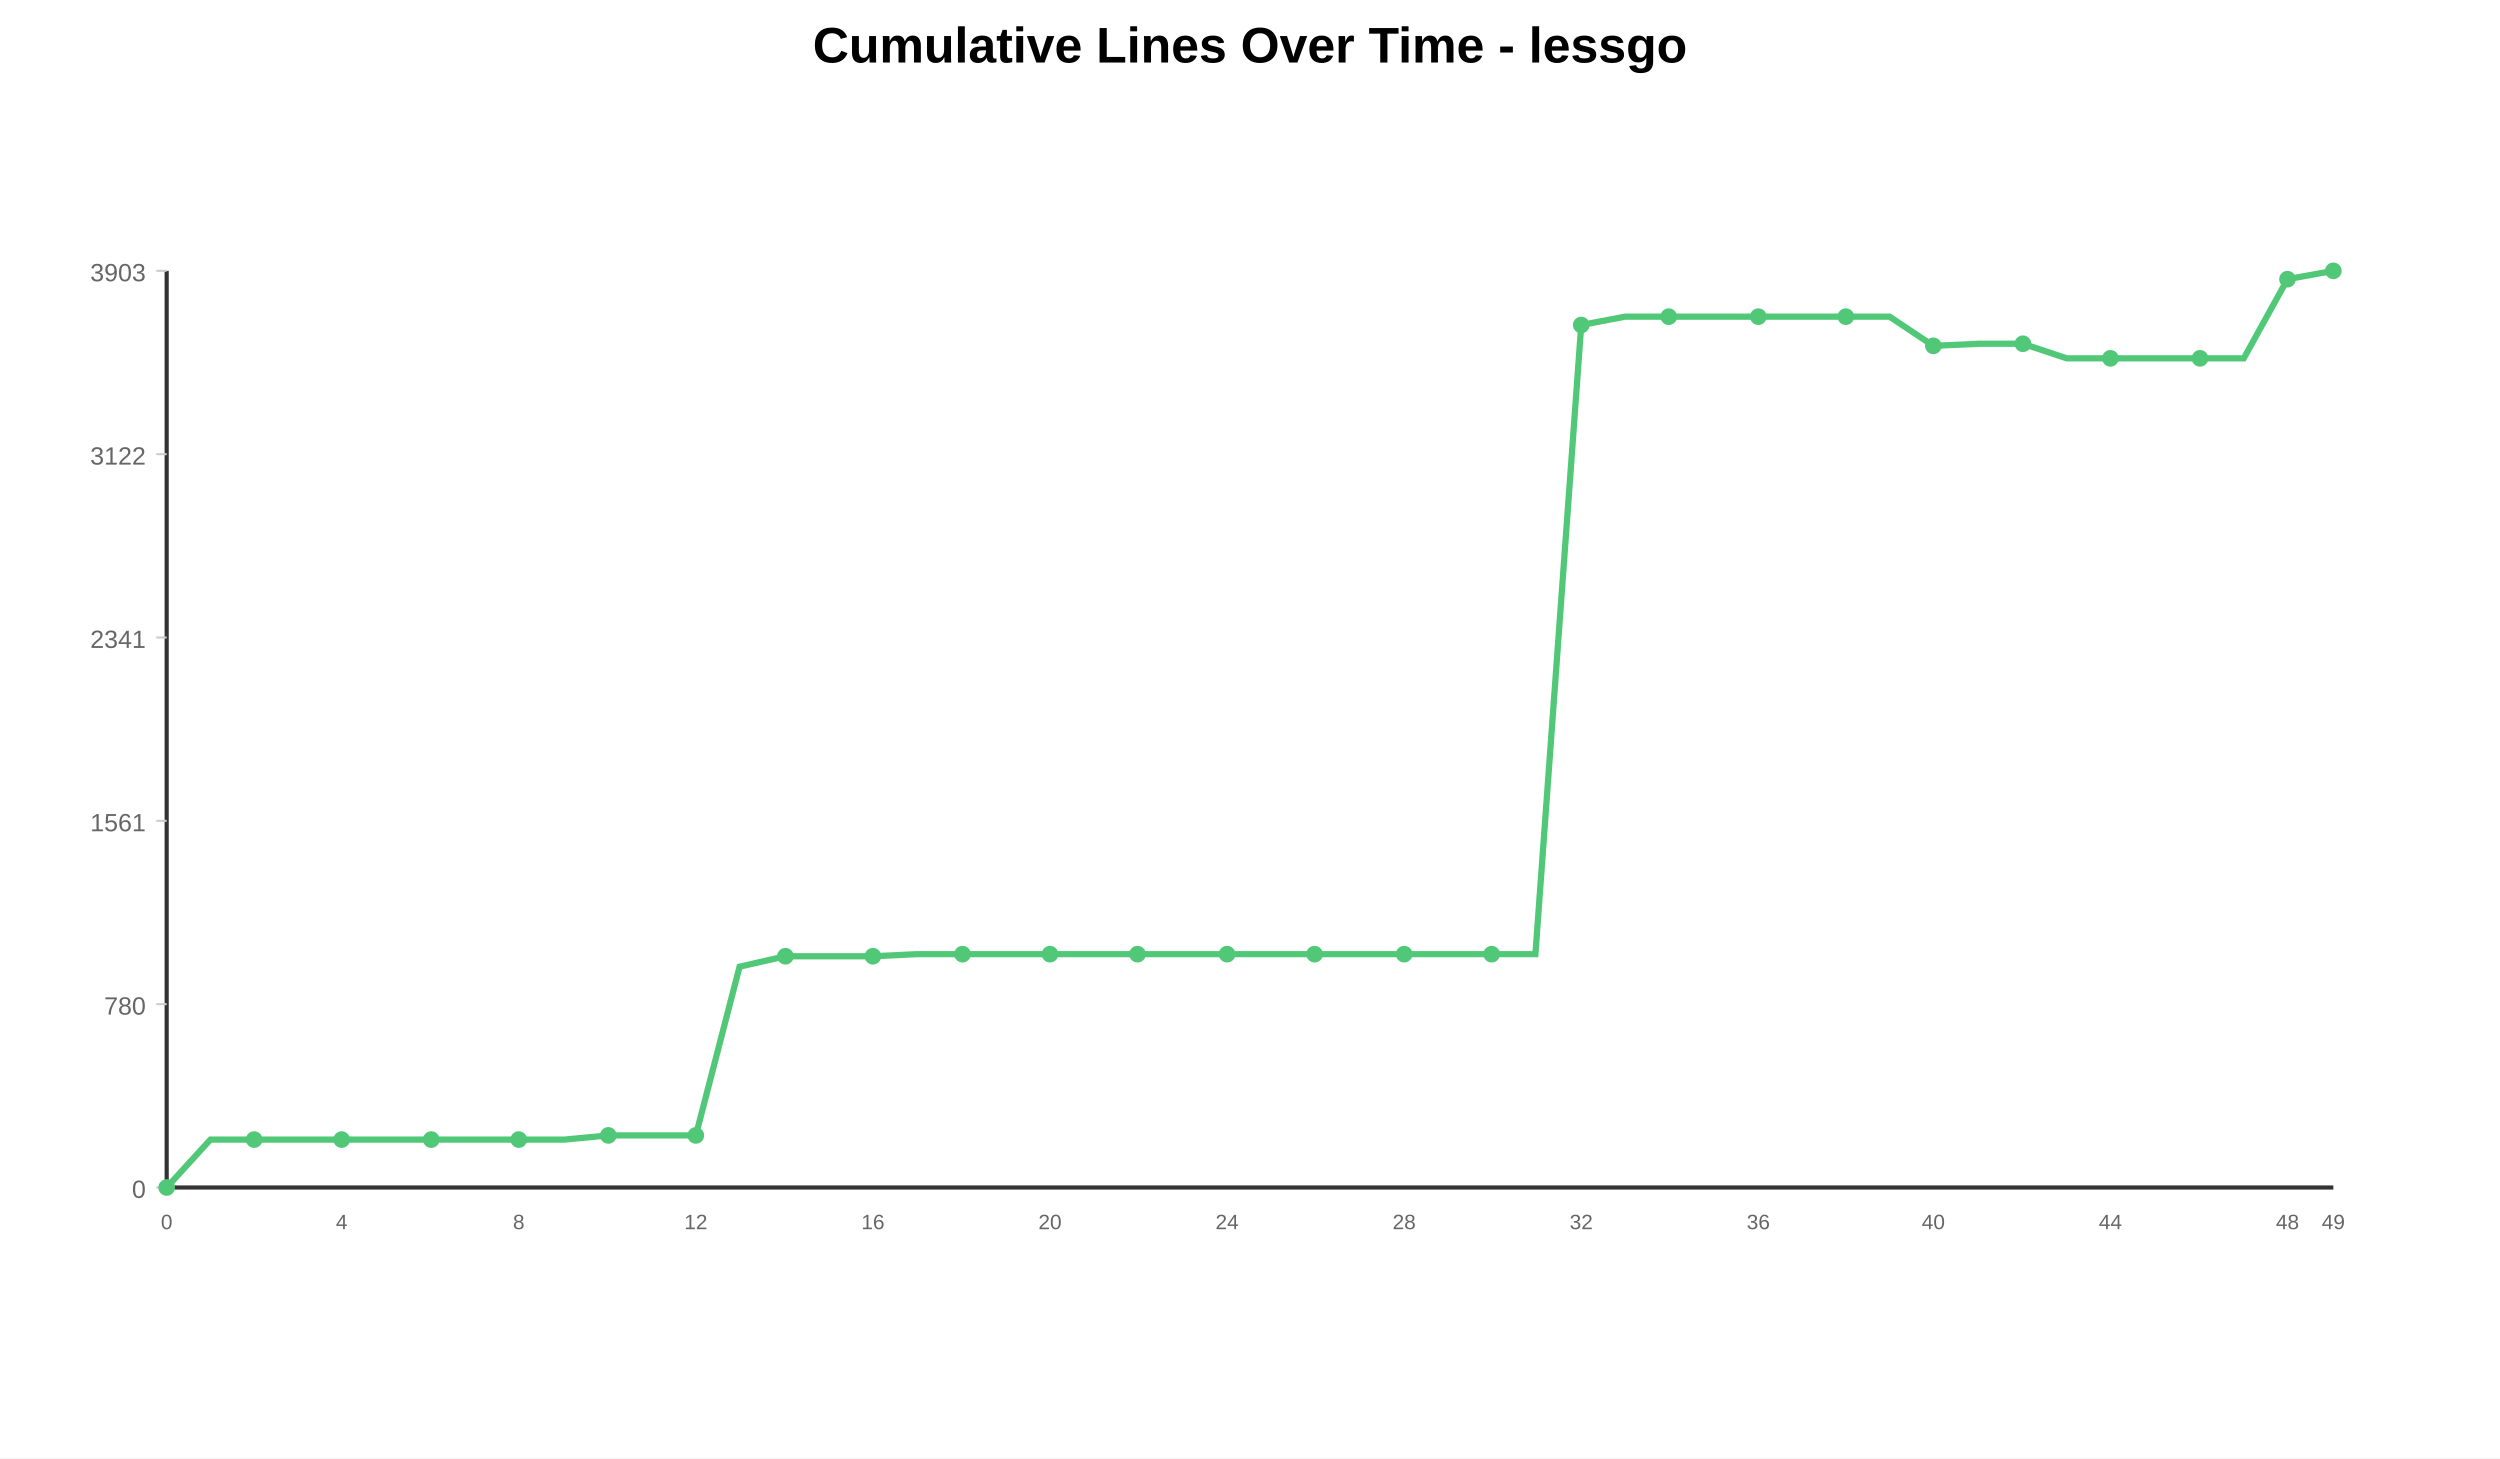
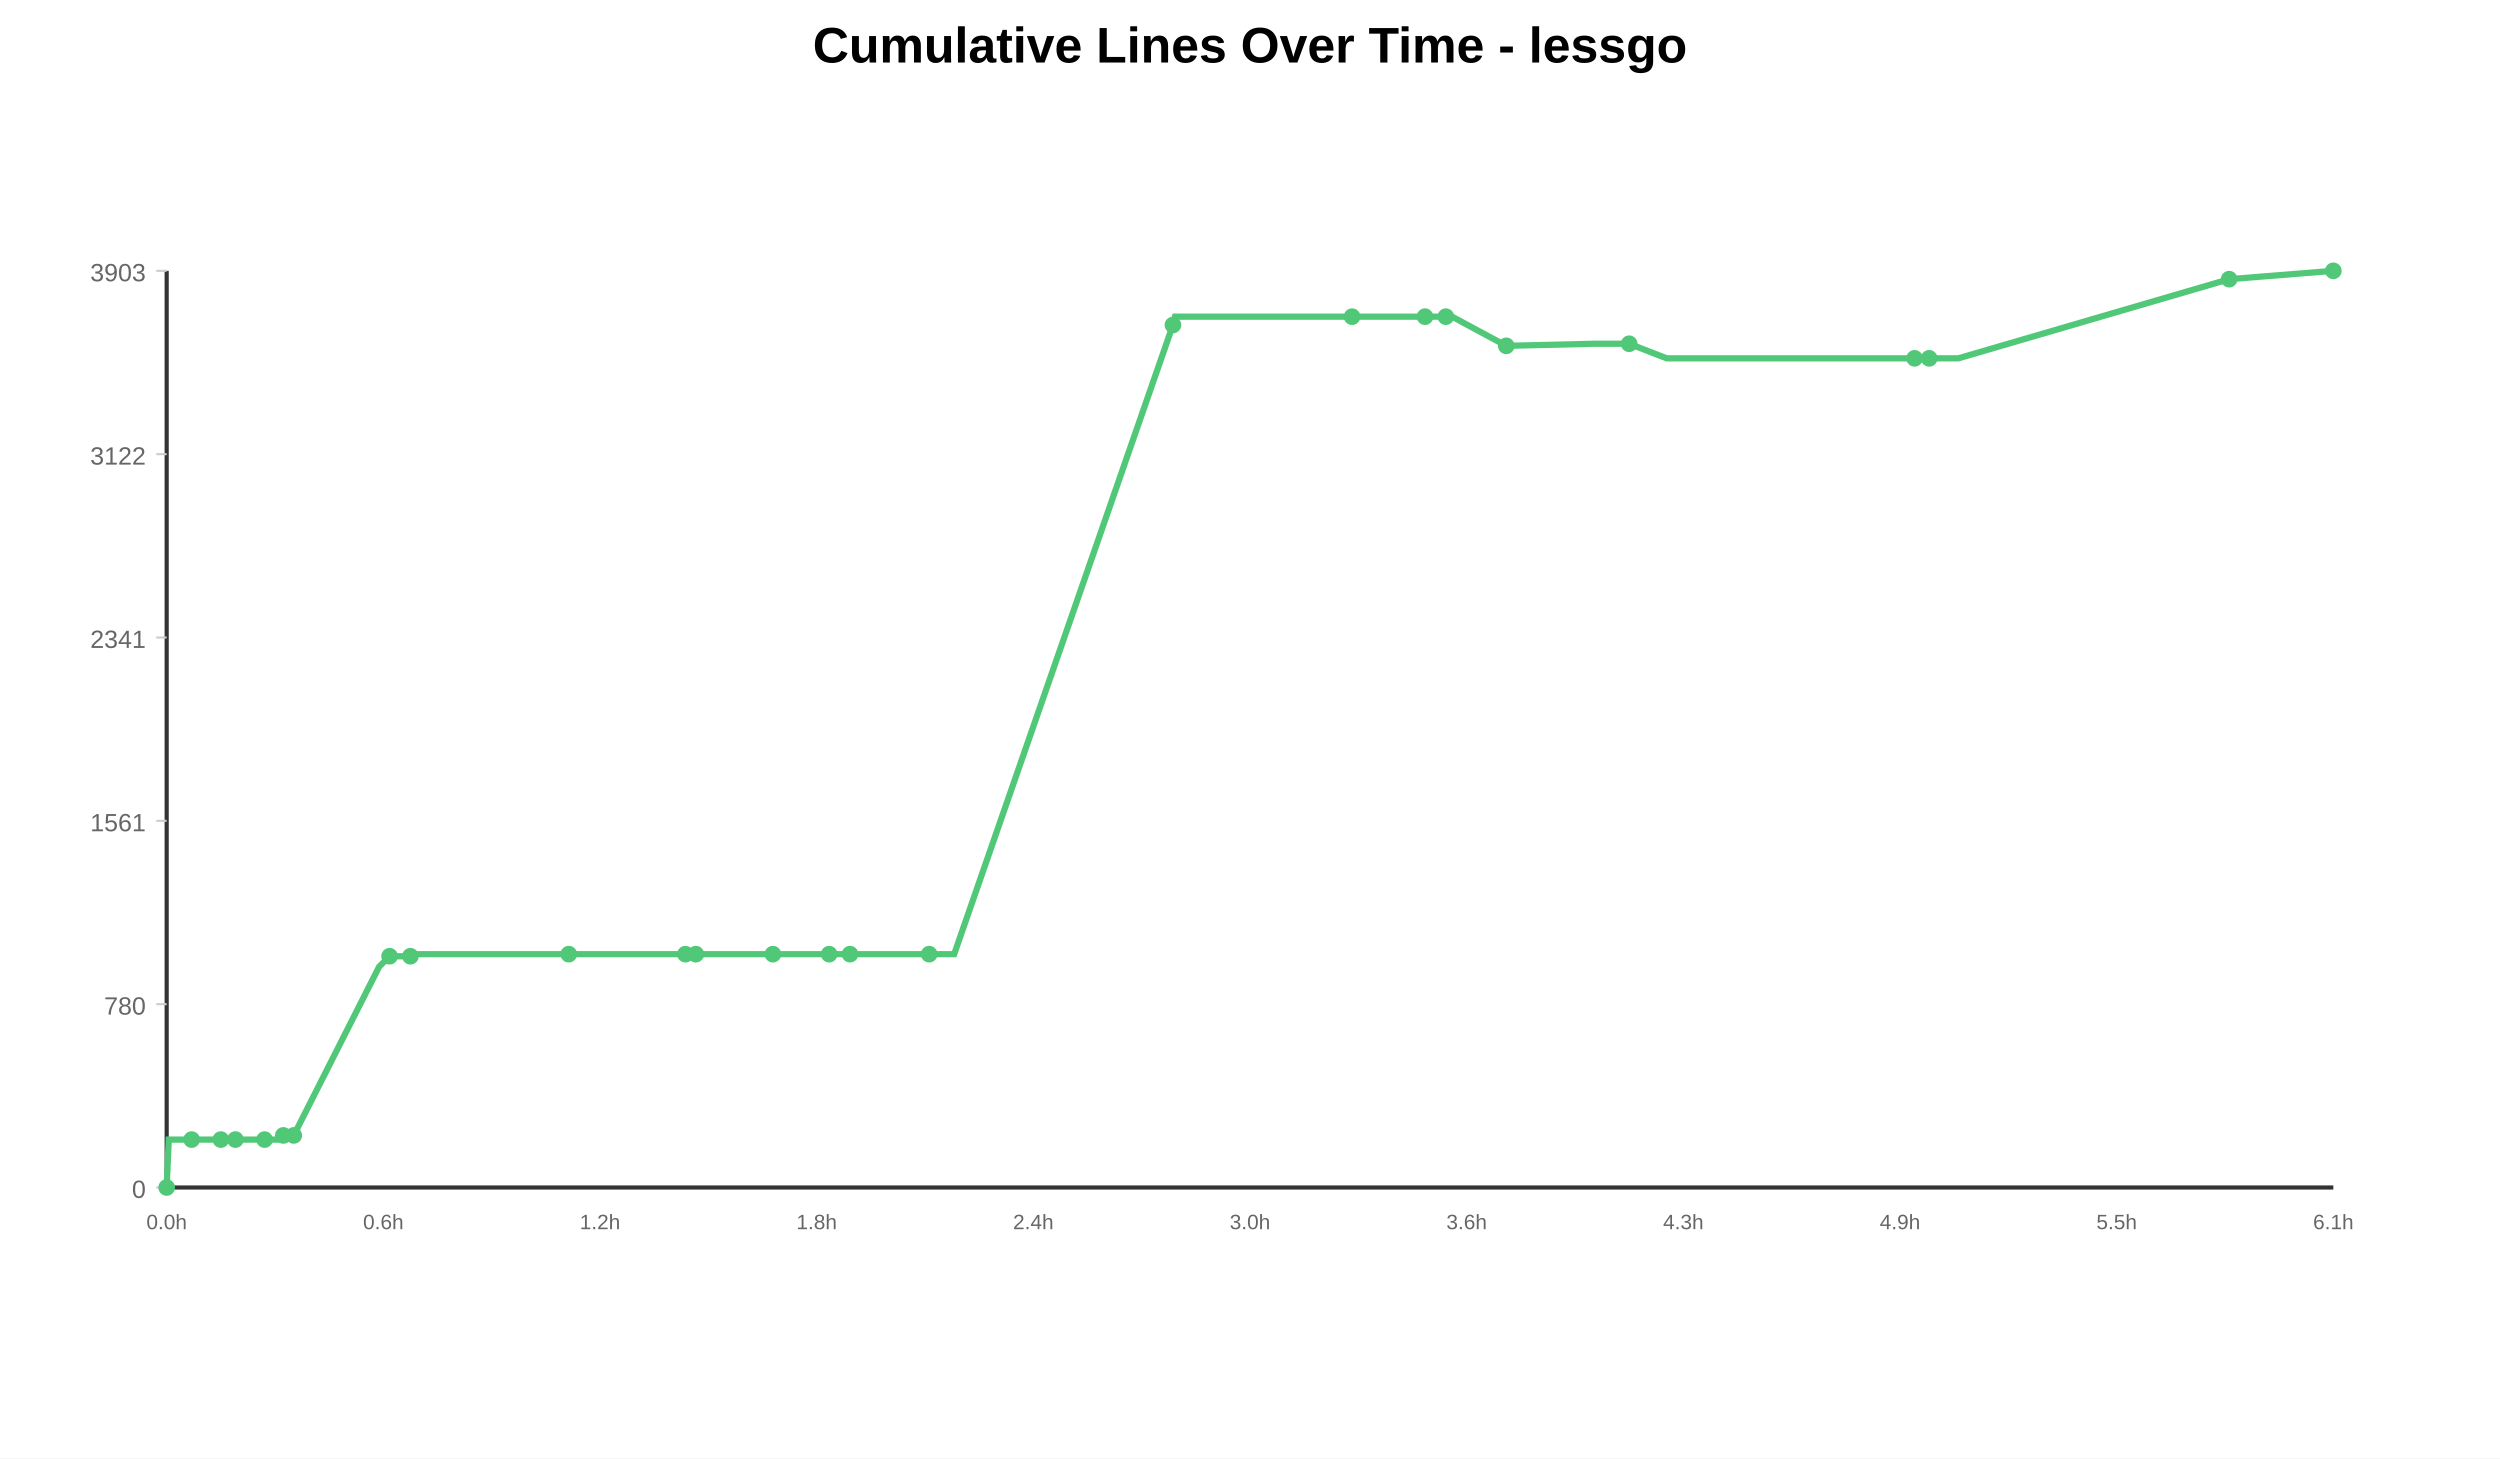
<svg xmlns="http://www.w3.org/2000/svg" width="1200" height="700">
  <rect width="100%" height="100%" fill="white" />
  <text x="600" y="30" text-anchor="middle" font-family="Arial, sans-serif" font-size="24" font-weight="bold" fill="black">Cumulative Lines Over Time - lessgo</text>
  <g transform="translate(80,130)">
    <line x1="0" y1="440" x2="1040" y2="440" stroke="#333" stroke-width="2" />
    <line x1="0" y1="0" x2="0" y2="440" stroke="#333" stroke-width="2" />
    <text x="-10" y="445" text-anchor="end" font-family="Arial, sans-serif" font-size="12" fill="#666">0</text>
    <line x1="-5" y1="440" x2="0" y2="440" stroke="#ccc" stroke-width="1" />
    <text x="-10" y="357" text-anchor="end" font-family="Arial, sans-serif" font-size="12" fill="#666">780</text>
    <line x1="-5" y1="352" x2="0" y2="352" stroke="#ccc" stroke-width="1" />
    <text x="-10" y="269" text-anchor="end" font-family="Arial, sans-serif" font-size="12" fill="#666">1561</text>
    <line x1="-5" y1="264" x2="0" y2="264" stroke="#ccc" stroke-width="1" />
    <text x="-10" y="181" text-anchor="end" font-family="Arial, sans-serif" font-size="12" fill="#666">2341</text>
    <line x1="-5" y1="176" x2="0" y2="176" stroke="#ccc" stroke-width="1" />
    <text x="-10" y="93" text-anchor="end" font-family="Arial, sans-serif" font-size="12" fill="#666">3122</text>
    <line x1="-5" y1="88" x2="0" y2="88" stroke="#ccc" stroke-width="1" />
    <text x="-10" y="5" text-anchor="end" font-family="Arial, sans-serif" font-size="12" fill="#666">3903</text>
    <line x1="-5" y1="0" x2="0" y2="0" stroke="#ccc" stroke-width="1" />
-     <text x="0" y="460" text-anchor="middle" font-family="Arial, sans-serif" font-size="10" fill="#666">0</text>
-     <text x="84" y="460" text-anchor="middle" font-family="Arial, sans-serif" font-size="10" fill="#666">4</text>
-     <text x="169" y="460" text-anchor="middle" font-family="Arial, sans-serif" font-size="10" fill="#666">8</text>
-     <text x="254" y="460" text-anchor="middle" font-family="Arial, sans-serif" font-size="10" fill="#666">12</text>
-     <text x="339" y="460" text-anchor="middle" font-family="Arial, sans-serif" font-size="10" fill="#666">16</text>
-     <text x="424" y="460" text-anchor="middle" font-family="Arial, sans-serif" font-size="10" fill="#666">20</text>
-     <text x="509" y="460" text-anchor="middle" font-family="Arial, sans-serif" font-size="10" fill="#666">24</text>
-     <text x="594" y="460" text-anchor="middle" font-family="Arial, sans-serif" font-size="10" fill="#666">28</text>
-     <text x="679" y="460" text-anchor="middle" font-family="Arial, sans-serif" font-size="10" fill="#666">32</text>
-     <text x="764" y="460" text-anchor="middle" font-family="Arial, sans-serif" font-size="10" fill="#666">36</text>
-     <text x="848" y="460" text-anchor="middle" font-family="Arial, sans-serif" font-size="10" fill="#666">40</text>
-     <text x="933" y="460" text-anchor="middle" font-family="Arial, sans-serif" font-size="10" fill="#666">44</text>
-     <text x="1018" y="460" text-anchor="middle" font-family="Arial, sans-serif" font-size="10" fill="#666">48</text>
-     <text x="1040" y="460" text-anchor="middle" font-family="Arial, sans-serif" font-size="10" fill="#666">49</text>
-     <polyline points="0,440 21,417 42,417 63,417 84,417 106,417 127,417 148,417 169,417 191,417 212,415 233,415 254,415 275,334 297,329 318,329 339,329 360,328 382,328 403,328 424,328 445,328 466,328 488,328 509,328 530,328 551,328 573,328 594,328 615,328 636,328 657,328 679,26 700,22 721,22 742,22 764,22 785,22 806,22 827,22 848,36 870,35 891,35 912,42 933,42 955,42 976,42 997,42 1018,4 1040,0 " fill="none" stroke="#50C878" stroke-width="3" />
+     <text x="0" y="460" text-anchor="middle" font-family="Arial, sans-serif" font-size="10" fill="#666">0.0h</text>
+     <text x="104" y="460" text-anchor="middle" font-family="Arial, sans-serif" font-size="10" fill="#666">0.6h</text>
+     <text x="208" y="460" text-anchor="middle" font-family="Arial, sans-serif" font-size="10" fill="#666">1.2h</text>
+     <text x="312" y="460" text-anchor="middle" font-family="Arial, sans-serif" font-size="10" fill="#666">1.8h</text>
+     <text x="416" y="460" text-anchor="middle" font-family="Arial, sans-serif" font-size="10" fill="#666">2.4h</text>
+     <text x="520" y="460" text-anchor="middle" font-family="Arial, sans-serif" font-size="10" fill="#666">3.0h</text>
+     <text x="624" y="460" text-anchor="middle" font-family="Arial, sans-serif" font-size="10" fill="#666">3.6h</text>
+     <text x="728" y="460" text-anchor="middle" font-family="Arial, sans-serif" font-size="10" fill="#666">4.3h</text>
+     <text x="832" y="460" text-anchor="middle" font-family="Arial, sans-serif" font-size="10" fill="#666">4.9h</text>
+     <text x="936" y="460" text-anchor="middle" font-family="Arial, sans-serif" font-size="10" fill="#666">5.5h</text>
+     <text x="1040" y="460" text-anchor="middle" font-family="Arial, sans-serif" font-size="10" fill="#666">6.1h</text>
+     <polyline points="0,440 1,417 12,417 14,417 26,417 28,417 33,417 34,417 47,417 55,417 56,415 58,415 61,415 102,334 107,329 107,329 117,329 118,328 193,328 233,328 249,328 251,328 254,328 289,328 291,328 315,328 318,328 319,328 328,328 364,328 366,328 378,328 483,26 484,22 569,22 601,22 604,22 605,22 614,22 617,22 643,36 685,35 702,35 720,42 839,42 842,42 846,42 860,42 990,4 1040,0 " fill="none" stroke="#50C878" stroke-width="3" />
    <circle cx="0" cy="440" r="4" fill="#50C878" />
-     <circle cx="42" cy="417" r="4" fill="#50C878" />
-     <circle cx="84" cy="417" r="4" fill="#50C878" />
-     <circle cx="127" cy="417" r="4" fill="#50C878" />
-     <circle cx="169" cy="417" r="4" fill="#50C878" />
-     <circle cx="212" cy="415" r="4" fill="#50C878" />
-     <circle cx="254" cy="415" r="4" fill="#50C878" />
-     <circle cx="297" cy="329" r="4" fill="#50C878" />
-     <circle cx="339" cy="329" r="4" fill="#50C878" />
-     <circle cx="382" cy="328" r="4" fill="#50C878" />
-     <circle cx="424" cy="328" r="4" fill="#50C878" />
-     <circle cx="466" cy="328" r="4" fill="#50C878" />
-     <circle cx="509" cy="328" r="4" fill="#50C878" />
-     <circle cx="551" cy="328" r="4" fill="#50C878" />
-     <circle cx="594" cy="328" r="4" fill="#50C878" />
-     <circle cx="636" cy="328" r="4" fill="#50C878" />
-     <circle cx="679" cy="26" r="4" fill="#50C878" />
-     <circle cx="721" cy="22" r="4" fill="#50C878" />
-     <circle cx="764" cy="22" r="4" fill="#50C878" />
-     <circle cx="806" cy="22" r="4" fill="#50C878" />
-     <circle cx="848" cy="36" r="4" fill="#50C878" />
-     <circle cx="891" cy="35" r="4" fill="#50C878" />
-     <circle cx="933" cy="42" r="4" fill="#50C878" />
-     <circle cx="976" cy="42" r="4" fill="#50C878" />
-     <circle cx="1018" cy="4" r="4" fill="#50C878" />
+     <circle cx="12" cy="417" r="4" fill="#50C878" />
+     <circle cx="26" cy="417" r="4" fill="#50C878" />
+     <circle cx="33" cy="417" r="4" fill="#50C878" />
+     <circle cx="47" cy="417" r="4" fill="#50C878" />
+     <circle cx="56" cy="415" r="4" fill="#50C878" />
+     <circle cx="61" cy="415" r="4" fill="#50C878" />
+     <circle cx="107" cy="329" r="4" fill="#50C878" />
+     <circle cx="117" cy="329" r="4" fill="#50C878" />
+     <circle cx="193" cy="328" r="4" fill="#50C878" />
+     <circle cx="249" cy="328" r="4" fill="#50C878" />
+     <circle cx="254" cy="328" r="4" fill="#50C878" />
+     <circle cx="291" cy="328" r="4" fill="#50C878" />
+     <circle cx="318" cy="328" r="4" fill="#50C878" />
+     <circle cx="328" cy="328" r="4" fill="#50C878" />
+     <circle cx="366" cy="328" r="4" fill="#50C878" />
+     <circle cx="483" cy="26" r="4" fill="#50C878" />
+     <circle cx="569" cy="22" r="4" fill="#50C878" />
+     <circle cx="604" cy="22" r="4" fill="#50C878" />
+     <circle cx="614" cy="22" r="4" fill="#50C878" />
+     <circle cx="643" cy="36" r="4" fill="#50C878" />
+     <circle cx="702" cy="35" r="4" fill="#50C878" />
+     <circle cx="839" cy="42" r="4" fill="#50C878" />
+     <circle cx="846" cy="42" r="4" fill="#50C878" />
+     <circle cx="990" cy="4" r="4" fill="#50C878" />
    <circle cx="1040" cy="0" r="4" fill="#50C878" />
  </g>
</svg>
